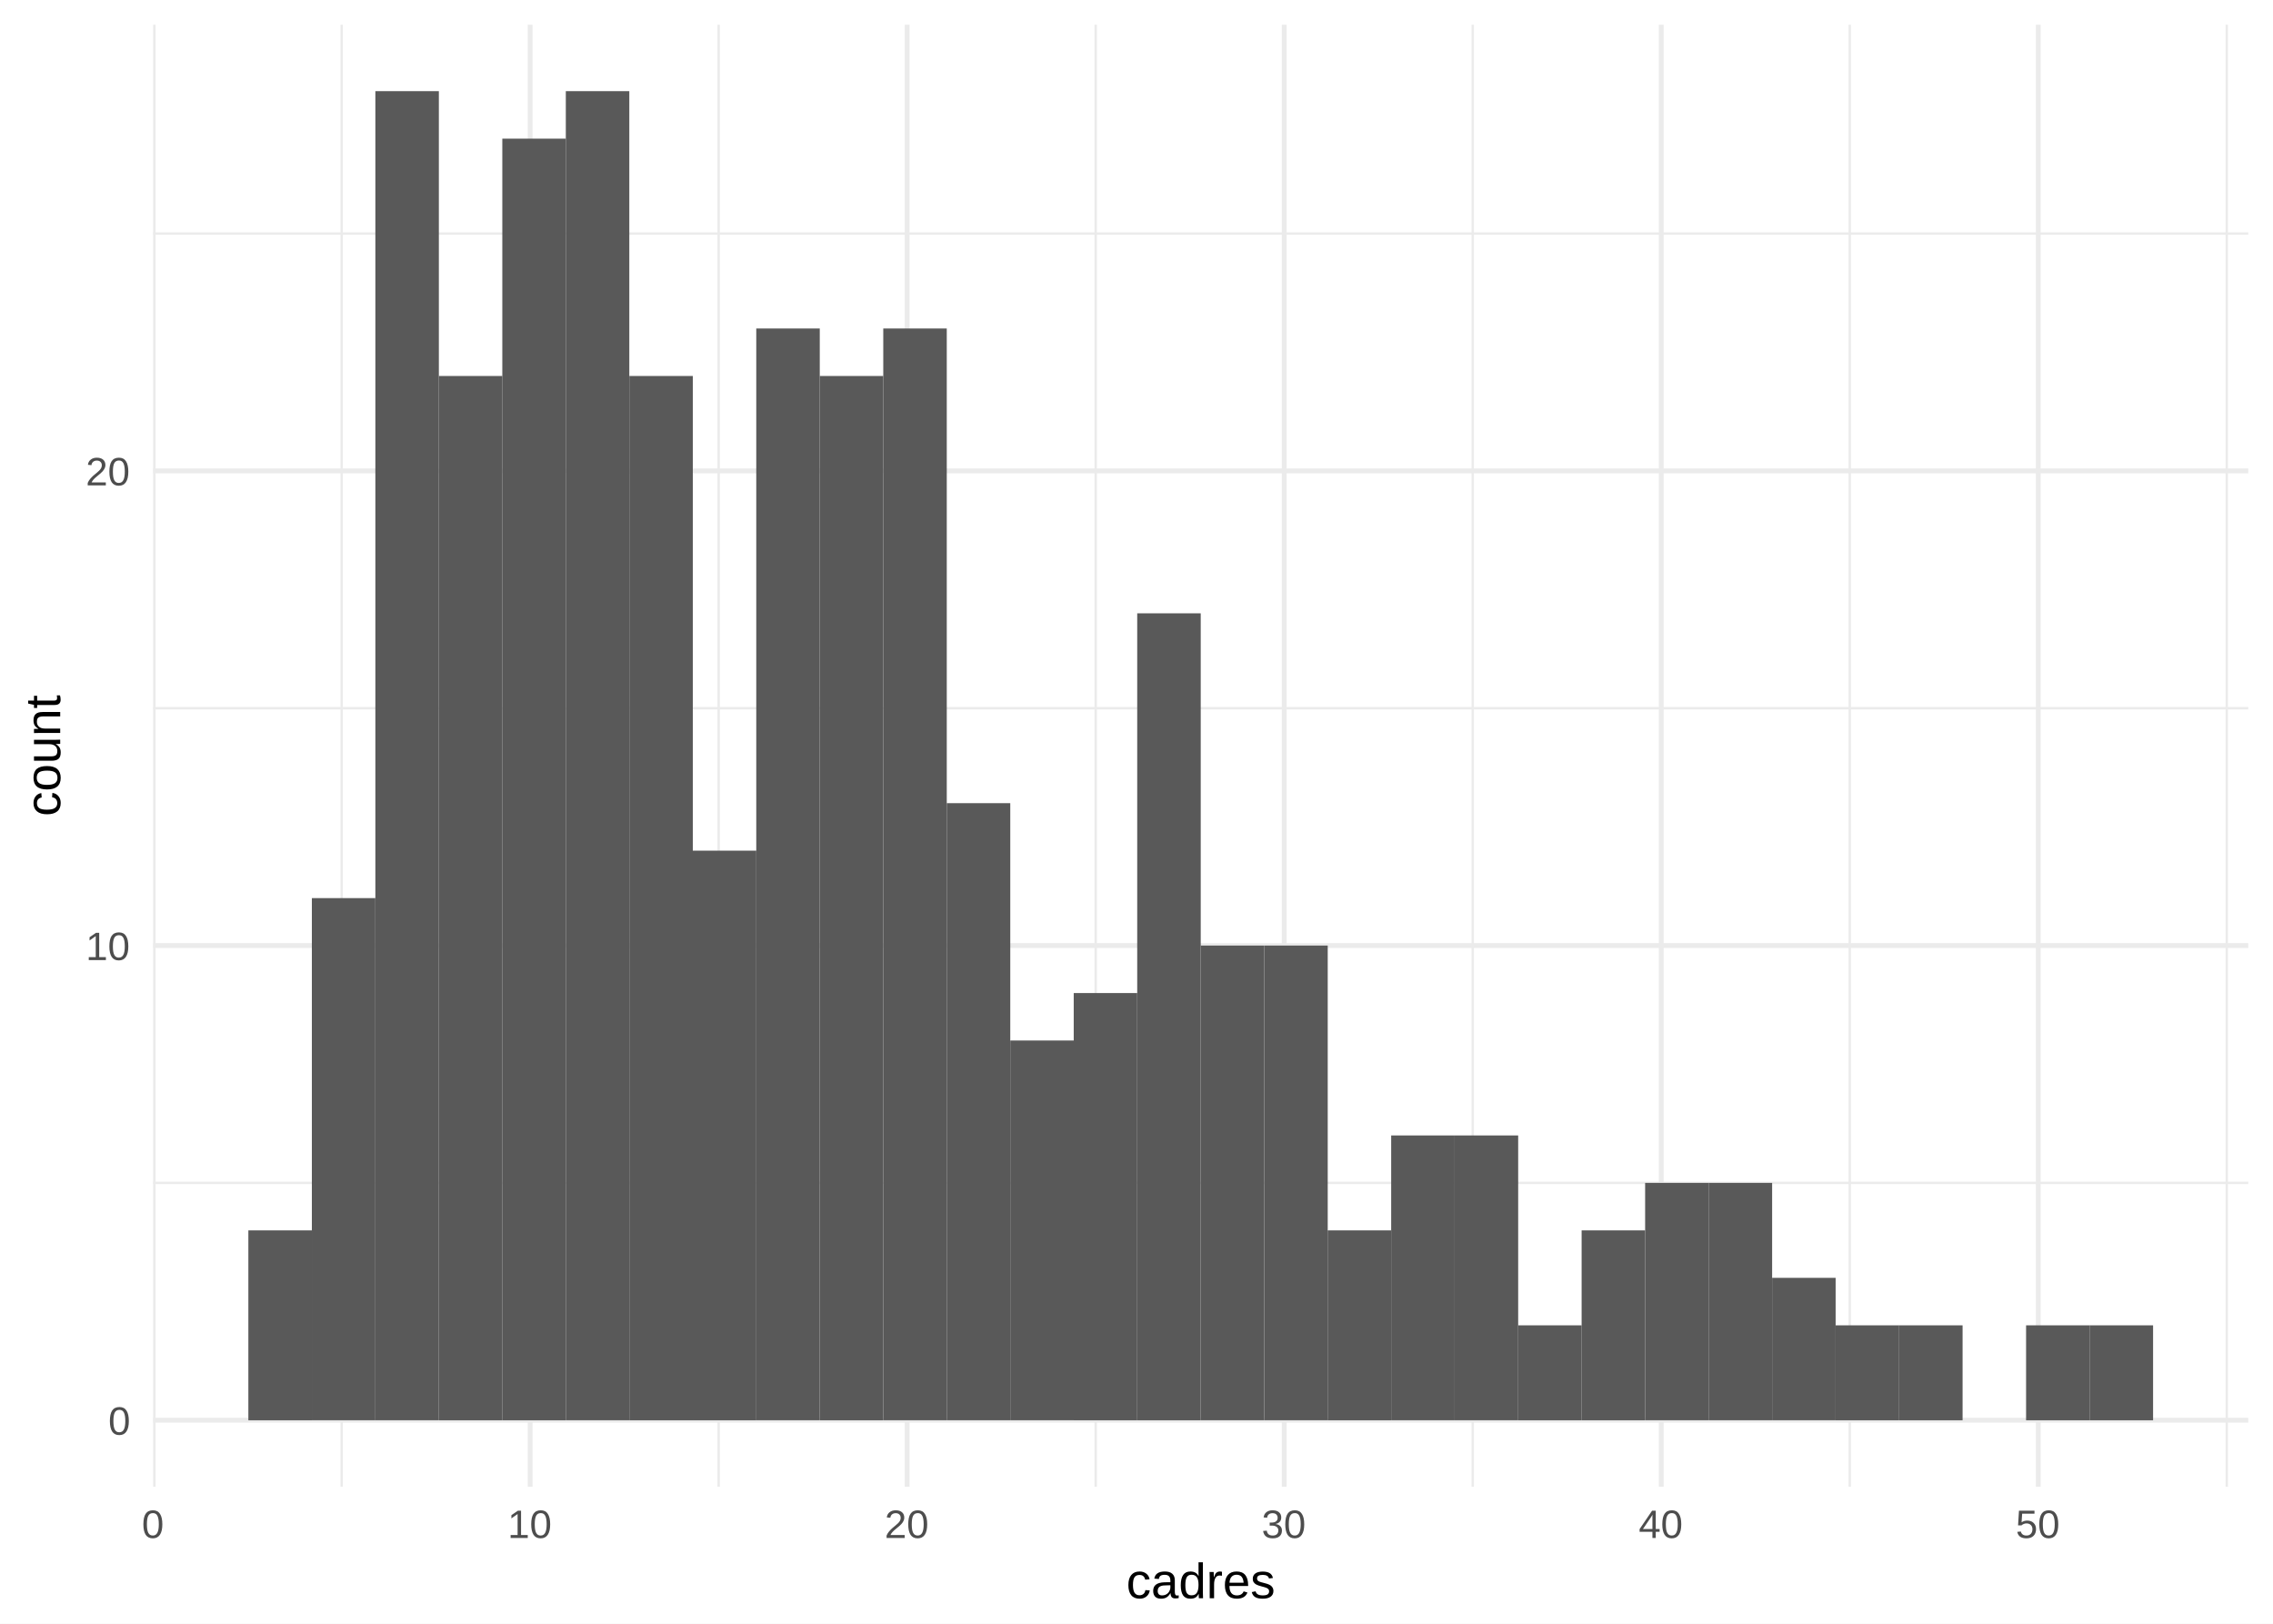
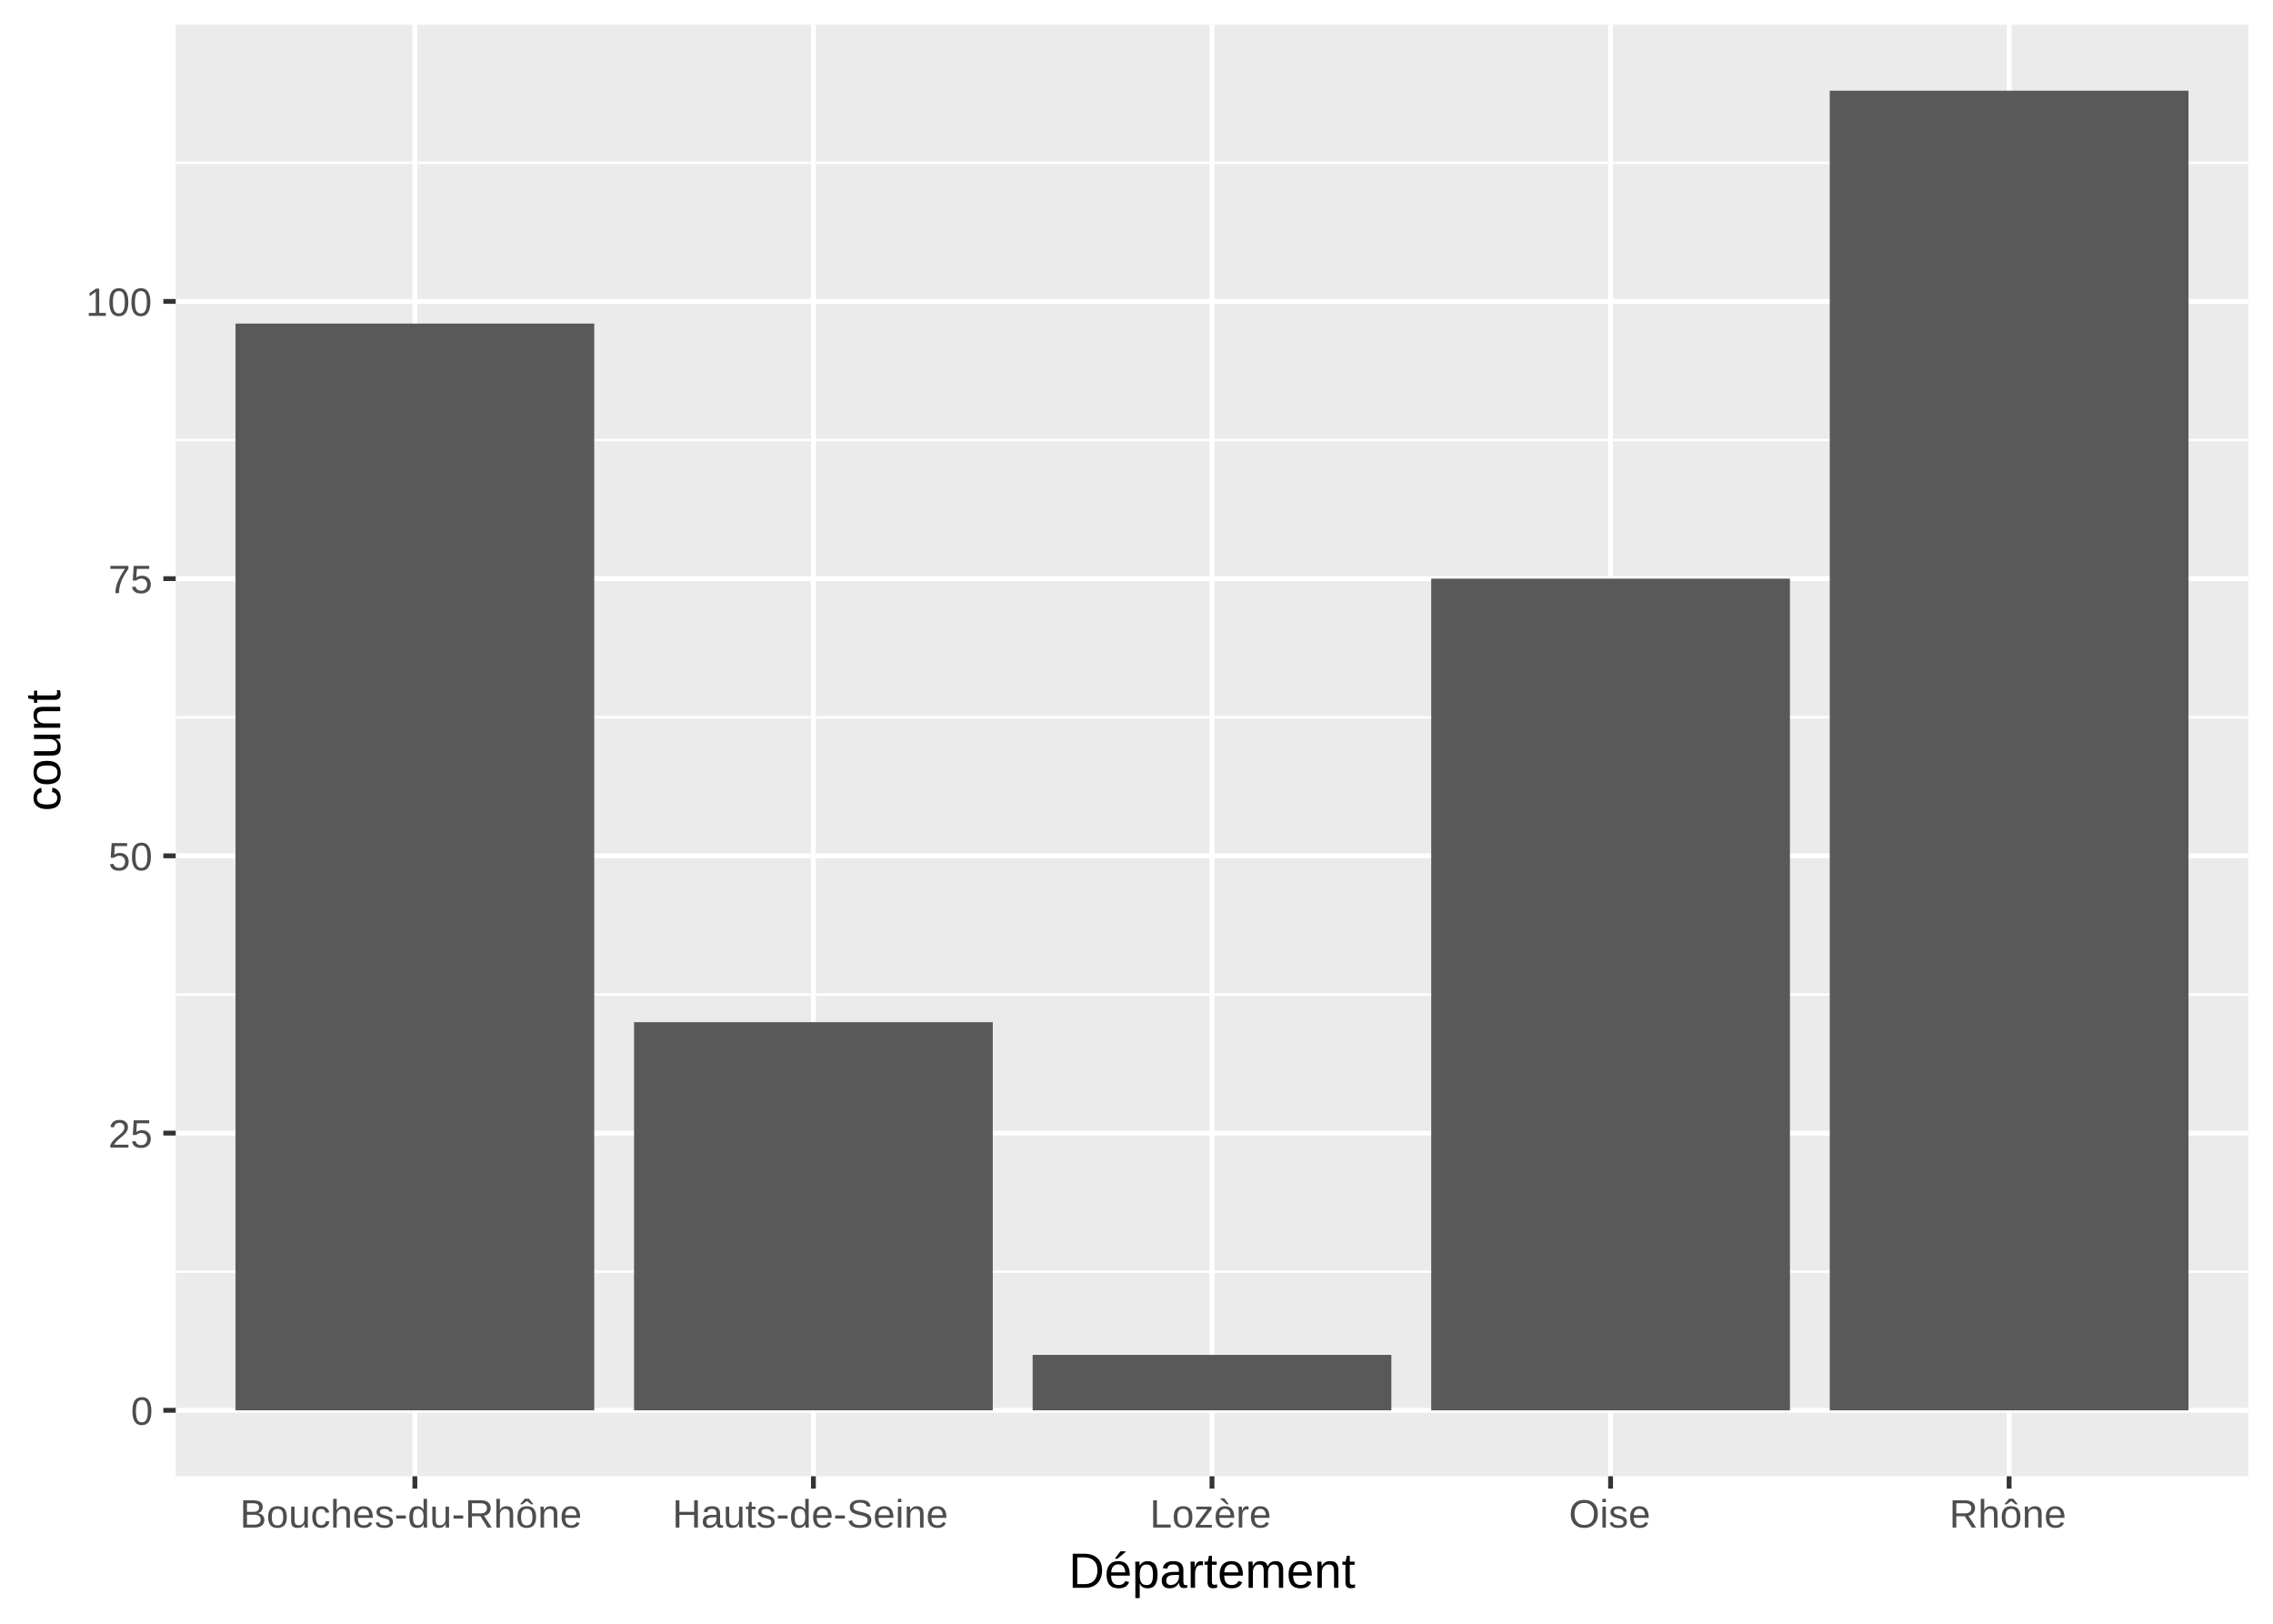
<svg xmlns="http://www.w3.org/2000/svg" viewBox="0 0 504.00 360.00">
  <defs>
    <style type="text/css">
    line, polyline, path, rect, circle {
      fill: none;
      stroke: #000000;
      stroke-linecap: round;
      stroke-linejoin: round;
      stroke-miterlimit: 10.00;
    }
  </style>
  </defs>
  <rect width="100%" height="100%" style="stroke: none; fill: #FFFFFF;" />
+   <rect x="0.00" y="0.00" width="504.00" height="360.00" style="stroke-width: 1.07; stroke: #FFFFFF; fill: #FFFFFF;" />
  <defs>
-     <clipPath id="cpMzMuOTU2Mnw0OTguNTIxfDMyOS42MTd8NS40Nzk0NQ==">
-       <rect x="33.96" y="5.48" width="464.56" height="324.14" />
+     <clipPath id="cpMzguOTYxNXw0OTguNTIxfDMyNy4zMTN8NS40Nzk0NQ==">
+       <rect x="38.96" y="5.48" width="459.56" height="321.83" />
    </clipPath>
  </defs>
-   <polyline points="33.96,262.26 498.52,262.26 " style="stroke-width: 0.53; stroke: #EBEBEB; stroke-linecap: butt;" clip-path="url(#cpMzMuOTU2Mnw0OTguNTIxfDMyOS42MTd8NS40Nzk0NQ==)" />
-   <polyline points="33.96,157.02 498.52,157.02 " style="stroke-width: 0.53; stroke: #EBEBEB; stroke-linecap: butt;" clip-path="url(#cpMzMuOTU2Mnw0OTguNTIxfDMyOS42MTd8NS40Nzk0NQ==)" />
-   <polyline points="33.96,51.78 498.52,51.78 " style="stroke-width: 0.53; stroke: #EBEBEB; stroke-linecap: butt;" clip-path="url(#cpMzMuOTU2Mnw0OTguNTIxfDMyOS42MTd8NS40Nzk0NQ==)" />
-   <polyline points="75.76,329.62 75.76,5.48 " style="stroke-width: 0.53; stroke: #EBEBEB; stroke-linecap: butt;" clip-path="url(#cpMzMuOTU2Mnw0OTguNTIxfDMyOS42MTd8NS40Nzk0NQ==)" />
-   <polyline points="159.35,329.62 159.35,5.48 " style="stroke-width: 0.53; stroke: #EBEBEB; stroke-linecap: butt;" clip-path="url(#cpMzMuOTU2Mnw0OTguNTIxfDMyOS42MTd8NS40Nzk0NQ==)" />
-   <polyline points="242.95,329.62 242.95,5.48 " style="stroke-width: 0.53; stroke: #EBEBEB; stroke-linecap: butt;" clip-path="url(#cpMzMuOTU2Mnw0OTguNTIxfDMyOS42MTd8NS40Nzk0NQ==)" />
-   <polyline points="326.55,329.62 326.55,5.48 " style="stroke-width: 0.53; stroke: #EBEBEB; stroke-linecap: butt;" clip-path="url(#cpMzMuOTU2Mnw0OTguNTIxfDMyOS42MTd8NS40Nzk0NQ==)" />
-   <polyline points="410.15,329.62 410.15,5.48 " style="stroke-width: 0.53; stroke: #EBEBEB; stroke-linecap: butt;" clip-path="url(#cpMzMuOTU2Mnw0OTguNTIxfDMyOS42MTd8NS40Nzk0NQ==)" />
-   <polyline points="493.75,329.62 493.75,5.48 " style="stroke-width: 0.53; stroke: #EBEBEB; stroke-linecap: butt;" clip-path="url(#cpMzMuOTU2Mnw0OTguNTIxfDMyOS42MTd8NS40Nzk0NQ==)" />
-   <polyline points="33.96,314.88 498.52,314.88 " style="stroke-width: 1.07; stroke: #EBEBEB; stroke-linecap: butt;" clip-path="url(#cpMzMuOTU2Mnw0OTguNTIxfDMyOS42MTd8NS40Nzk0NQ==)" />
-   <polyline points="33.96,209.64 498.52,209.64 " style="stroke-width: 1.07; stroke: #EBEBEB; stroke-linecap: butt;" clip-path="url(#cpMzMuOTU2Mnw0OTguNTIxfDMyOS42MTd8NS40Nzk0NQ==)" />
-   <polyline points="33.96,104.40 498.52,104.40 " style="stroke-width: 1.07; stroke: #EBEBEB; stroke-linecap: butt;" clip-path="url(#cpMzMuOTU2Mnw0OTguNTIxfDMyOS42MTd8NS40Nzk0NQ==)" />
-   <polyline points="33.96,329.62 33.96,5.48 " style="stroke-width: 1.07; stroke: #EBEBEB; stroke-linecap: butt;" clip-path="url(#cpMzMuOTU2Mnw0OTguNTIxfDMyOS42MTd8NS40Nzk0NQ==)" />
-   <polyline points="117.55,329.62 117.55,5.48 " style="stroke-width: 1.07; stroke: #EBEBEB; stroke-linecap: butt;" clip-path="url(#cpMzMuOTU2Mnw0OTguNTIxfDMyOS42MTd8NS40Nzk0NQ==)" />
-   <polyline points="201.15,329.62 201.15,5.48 " style="stroke-width: 1.07; stroke: #EBEBEB; stroke-linecap: butt;" clip-path="url(#cpMzMuOTU2Mnw0OTguNTIxfDMyOS42MTd8NS40Nzk0NQ==)" />
-   <polyline points="284.75,329.62 284.75,5.48 " style="stroke-width: 1.07; stroke: #EBEBEB; stroke-linecap: butt;" clip-path="url(#cpMzMuOTU2Mnw0OTguNTIxfDMyOS42MTd8NS40Nzk0NQ==)" />
-   <polyline points="368.35,329.62 368.35,5.48 " style="stroke-width: 1.07; stroke: #EBEBEB; stroke-linecap: butt;" clip-path="url(#cpMzMuOTU2Mnw0OTguNTIxfDMyOS42MTd8NS40Nzk0NQ==)" />
-   <polyline points="451.95,329.62 451.95,5.48 " style="stroke-width: 1.07; stroke: #EBEBEB; stroke-linecap: butt;" clip-path="url(#cpMzMuOTU2Mnw0OTguNTIxfDMyOS42MTd8NS40Nzk0NQ==)" />
-   <rect x="55.07" y="272.79" width="14.08" height="42.10" style="stroke-width: 1.07; stroke: none; stroke-linecap: butt; fill: #595959;" clip-path="url(#cpMzMuOTU2Mnw0OTguNTIxfDMyOS42MTd8NS40Nzk0NQ==)" />
-   <rect x="69.15" y="199.12" width="14.08" height="115.76" style="stroke-width: 1.07; stroke: none; stroke-linecap: butt; fill: #595959;" clip-path="url(#cpMzMuOTU2Mnw0OTguNTIxfDMyOS42MTd8NS40Nzk0NQ==)" />
-   <rect x="83.23" y="20.21" width="14.08" height="294.67" style="stroke-width: 1.07; stroke: none; stroke-linecap: butt; fill: #595959;" clip-path="url(#cpMzMuOTU2Mnw0OTguNTIxfDMyOS42MTd8NS40Nzk0NQ==)" />
-   <rect x="97.31" y="83.36" width="14.08" height="231.53" style="stroke-width: 1.07; stroke: none; stroke-linecap: butt; fill: #595959;" clip-path="url(#cpMzMuOTU2Mnw0OTguNTIxfDMyOS42MTd8NS40Nzk0NQ==)" />
-   <rect x="111.38" y="30.74" width="14.08" height="284.15" style="stroke-width: 1.07; stroke: none; stroke-linecap: butt; fill: #595959;" clip-path="url(#cpMzMuOTU2Mnw0OTguNTIxfDMyOS42MTd8NS40Nzk0NQ==)" />
-   <rect x="125.46" y="20.21" width="14.08" height="294.67" style="stroke-width: 1.07; stroke: none; stroke-linecap: butt; fill: #595959;" clip-path="url(#cpMzMuOTU2Mnw0OTguNTIxfDMyOS42MTd8NS40Nzk0NQ==)" />
-   <rect x="139.54" y="83.36" width="14.08" height="231.53" style="stroke-width: 1.07; stroke: none; stroke-linecap: butt; fill: #595959;" clip-path="url(#cpMzMuOTU2Mnw0OTguNTIxfDMyOS42MTd8NS40Nzk0NQ==)" />
-   <rect x="153.62" y="188.60" width="14.08" height="126.29" style="stroke-width: 1.07; stroke: none; stroke-linecap: butt; fill: #595959;" clip-path="url(#cpMzMuOTU2Mnw0OTguNTIxfDMyOS42MTd8NS40Nzk0NQ==)" />
-   <rect x="167.69" y="72.83" width="14.08" height="242.05" style="stroke-width: 1.07; stroke: none; stroke-linecap: butt; fill: #595959;" clip-path="url(#cpMzMuOTU2Mnw0OTguNTIxfDMyOS42MTd8NS40Nzk0NQ==)" />
-   <rect x="181.77" y="83.36" width="14.08" height="231.53" style="stroke-width: 1.07; stroke: none; stroke-linecap: butt; fill: #595959;" clip-path="url(#cpMzMuOTU2Mnw0OTguNTIxfDMyOS42MTd8NS40Nzk0NQ==)" />
-   <rect x="195.85" y="72.83" width="14.08" height="242.05" style="stroke-width: 1.07; stroke: none; stroke-linecap: butt; fill: #595959;" clip-path="url(#cpMzMuOTU2Mnw0OTguNTIxfDMyOS42MTd8NS40Nzk0NQ==)" />
-   <rect x="209.93" y="178.07" width="14.08" height="136.81" style="stroke-width: 1.07; stroke: none; stroke-linecap: butt; fill: #595959;" clip-path="url(#cpMzMuOTU2Mnw0OTguNTIxfDMyOS42MTd8NS40Nzk0NQ==)" />
-   <rect x="224.01" y="230.69" width="14.08" height="84.19" style="stroke-width: 1.07; stroke: none; stroke-linecap: butt; fill: #595959;" clip-path="url(#cpMzMuOTU2Mnw0OTguNTIxfDMyOS42MTd8NS40Nzk0NQ==)" />
-   <rect x="238.08" y="220.17" width="14.08" height="94.72" style="stroke-width: 1.07; stroke: none; stroke-linecap: butt; fill: #595959;" clip-path="url(#cpMzMuOTU2Mnw0OTguNTIxfDMyOS42MTd8NS40Nzk0NQ==)" />
-   <rect x="252.16" y="135.98" width="14.08" height="178.91" style="stroke-width: 1.07; stroke: none; stroke-linecap: butt; fill: #595959;" clip-path="url(#cpMzMuOTU2Mnw0OTguNTIxfDMyOS42MTd8NS40Nzk0NQ==)" />
-   <rect x="266.24" y="209.64" width="14.08" height="105.24" style="stroke-width: 1.07; stroke: none; stroke-linecap: butt; fill: #595959;" clip-path="url(#cpMzMuOTU2Mnw0OTguNTIxfDMyOS42MTd8NS40Nzk0NQ==)" />
-   <rect x="280.32" y="209.64" width="14.08" height="105.24" style="stroke-width: 1.07; stroke: none; stroke-linecap: butt; fill: #595959;" clip-path="url(#cpMzMuOTU2Mnw0OTguNTIxfDMyOS42MTd8NS40Nzk0NQ==)" />
-   <rect x="294.39" y="272.79" width="14.08" height="42.10" style="stroke-width: 1.07; stroke: none; stroke-linecap: butt; fill: #595959;" clip-path="url(#cpMzMuOTU2Mnw0OTguNTIxfDMyOS42MTd8NS40Nzk0NQ==)" />
-   <rect x="308.47" y="251.74" width="14.08" height="63.14" style="stroke-width: 1.07; stroke: none; stroke-linecap: butt; fill: #595959;" clip-path="url(#cpMzMuOTU2Mnw0OTguNTIxfDMyOS42MTd8NS40Nzk0NQ==)" />
-   <rect x="322.55" y="251.74" width="14.08" height="63.14" style="stroke-width: 1.07; stroke: none; stroke-linecap: butt; fill: #595959;" clip-path="url(#cpMzMuOTU2Mnw0OTguNTIxfDMyOS42MTd8NS40Nzk0NQ==)" />
-   <rect x="336.63" y="293.84" width="14.08" height="21.05" style="stroke-width: 1.07; stroke: none; stroke-linecap: butt; fill: #595959;" clip-path="url(#cpMzMuOTU2Mnw0OTguNTIxfDMyOS42MTd8NS40Nzk0NQ==)" />
-   <rect x="350.70" y="272.79" width="14.08" height="42.10" style="stroke-width: 1.07; stroke: none; stroke-linecap: butt; fill: #595959;" clip-path="url(#cpMzMuOTU2Mnw0OTguNTIxfDMyOS42MTd8NS40Nzk0NQ==)" />
-   <rect x="364.78" y="262.26" width="14.08" height="52.62" style="stroke-width: 1.07; stroke: none; stroke-linecap: butt; fill: #595959;" clip-path="url(#cpMzMuOTU2Mnw0OTguNTIxfDMyOS42MTd8NS40Nzk0NQ==)" />
-   <rect x="378.86" y="262.26" width="14.08" height="52.62" style="stroke-width: 1.07; stroke: none; stroke-linecap: butt; fill: #595959;" clip-path="url(#cpMzMuOTU2Mnw0OTguNTIxfDMyOS42MTd8NS40Nzk0NQ==)" />
-   <rect x="392.94" y="283.31" width="14.08" height="31.57" style="stroke-width: 1.07; stroke: none; stroke-linecap: butt; fill: #595959;" clip-path="url(#cpMzMuOTU2Mnw0OTguNTIxfDMyOS42MTd8NS40Nzk0NQ==)" />
-   <rect x="407.02" y="293.84" width="14.08" height="21.05" style="stroke-width: 1.07; stroke: none; stroke-linecap: butt; fill: #595959;" clip-path="url(#cpMzMuOTU2Mnw0OTguNTIxfDMyOS42MTd8NS40Nzk0NQ==)" />
-   <rect x="421.09" y="293.84" width="14.08" height="21.05" style="stroke-width: 1.07; stroke: none; stroke-linecap: butt; fill: #595959;" clip-path="url(#cpMzMuOTU2Mnw0OTguNTIxfDMyOS42MTd8NS40Nzk0NQ==)" />
-   <rect x="435.17" y="314.88" width="14.08" height="0.00" style="stroke-width: 1.07; stroke: none; stroke-linecap: butt; fill: #595959;" clip-path="url(#cpMzMuOTU2Mnw0OTguNTIxfDMyOS42MTd8NS40Nzk0NQ==)" />
-   <rect x="449.25" y="293.84" width="14.08" height="21.05" style="stroke-width: 1.07; stroke: none; stroke-linecap: butt; fill: #595959;" clip-path="url(#cpMzMuOTU2Mnw0OTguNTIxfDMyOS42MTd8NS40Nzk0NQ==)" />
-   <rect x="463.33" y="293.84" width="14.08" height="21.05" style="stroke-width: 1.07; stroke: none; stroke-linecap: butt; fill: #595959;" clip-path="url(#cpMzMuOTU2Mnw0OTguNTIxfDMyOS42MTd8NS40Nzk0NQ==)" />
+   <rect x="38.96" y="5.48" width="459.56" height="321.83" style="stroke-width: 1.07; stroke: none; fill: #EBEBEB;" clip-path="url(#cpMzguOTYxNXw0OTguNTIxfDMyNy4zMTN8NS40Nzk0NQ==)" />
+   <polyline points="38.96,281.95 498.52,281.95 " style="stroke-width: 0.53; stroke: #FFFFFF; stroke-linecap: butt;" clip-path="url(#cpMzguOTYxNXw0OTguNTIxfDMyNy4zMTN8NS40Nzk0NQ==)" />
+   <polyline points="38.96,220.49 498.52,220.49 " style="stroke-width: 0.53; stroke: #FFFFFF; stroke-linecap: butt;" clip-path="url(#cpMzguOTYxNXw0OTguNTIxfDMyNy4zMTN8NS40Nzk0NQ==)" />
+   <polyline points="38.96,159.02 498.52,159.02 " style="stroke-width: 0.53; stroke: #FFFFFF; stroke-linecap: butt;" clip-path="url(#cpMzguOTYxNXw0OTguNTIxfDMyNy4zMTN8NS40Nzk0NQ==)" />
+   <polyline points="38.96,97.55 498.52,97.55 " style="stroke-width: 0.53; stroke: #FFFFFF; stroke-linecap: butt;" clip-path="url(#cpMzguOTYxNXw0OTguNTIxfDMyNy4zMTN8NS40Nzk0NQ==)" />
+   <polyline points="38.96,36.09 498.52,36.09 " style="stroke-width: 0.53; stroke: #FFFFFF; stroke-linecap: butt;" clip-path="url(#cpMzguOTYxNXw0OTguNTIxfDMyNy4zMTN8NS40Nzk0NQ==)" />
+   <polyline points="38.96,312.68 498.52,312.68 " style="stroke-width: 1.07; stroke: #FFFFFF; stroke-linecap: butt;" clip-path="url(#cpMzguOTYxNXw0OTguNTIxfDMyNy4zMTN8NS40Nzk0NQ==)" />
+   <polyline points="38.96,251.22 498.52,251.22 " style="stroke-width: 1.07; stroke: #FFFFFF; stroke-linecap: butt;" clip-path="url(#cpMzguOTYxNXw0OTguNTIxfDMyNy4zMTN8NS40Nzk0NQ==)" />
+   <polyline points="38.96,189.75 498.52,189.75 " style="stroke-width: 1.07; stroke: #FFFFFF; stroke-linecap: butt;" clip-path="url(#cpMzguOTYxNXw0OTguNTIxfDMyNy4zMTN8NS40Nzk0NQ==)" />
+   <polyline points="38.96,128.29 498.52,128.29 " style="stroke-width: 1.07; stroke: #FFFFFF; stroke-linecap: butt;" clip-path="url(#cpMzguOTYxNXw0OTguNTIxfDMyNy4zMTN8NS40Nzk0NQ==)" />
+   <polyline points="38.96,66.82 498.52,66.82 " style="stroke-width: 1.07; stroke: #FFFFFF; stroke-linecap: butt;" clip-path="url(#cpMzguOTYxNXw0OTguNTIxfDMyNy4zMTN8NS40Nzk0NQ==)" />
+   <polyline points="91.99,327.31 91.99,5.48 " style="stroke-width: 1.07; stroke: #FFFFFF; stroke-linecap: butt;" clip-path="url(#cpMzguOTYxNXw0OTguNTIxfDMyNy4zMTN8NS40Nzk0NQ==)" />
+   <polyline points="180.36,327.31 180.36,5.48 " style="stroke-width: 1.07; stroke: #FFFFFF; stroke-linecap: butt;" clip-path="url(#cpMzguOTYxNXw0OTguNTIxfDMyNy4zMTN8NS40Nzk0NQ==)" />
+   <polyline points="268.74,327.31 268.74,5.48 " style="stroke-width: 1.07; stroke: #FFFFFF; stroke-linecap: butt;" clip-path="url(#cpMzguOTYxNXw0OTguNTIxfDMyNy4zMTN8NS40Nzk0NQ==)" />
+   <polyline points="357.12,327.31 357.12,5.48 " style="stroke-width: 1.07; stroke: #FFFFFF; stroke-linecap: butt;" clip-path="url(#cpMzguOTYxNXw0OTguNTIxfDMyNy4zMTN8NS40Nzk0NQ==)" />
+   <polyline points="445.49,327.31 445.49,5.48 " style="stroke-width: 1.07; stroke: #FFFFFF; stroke-linecap: butt;" clip-path="url(#cpMzguOTYxNXw0OTguNTIxfDMyNy4zMTN8NS40Nzk0NQ==)" />
+   <rect x="52.22" y="71.74" width="79.54" height="240.94" style="stroke-width: 1.07; stroke: none; stroke-linecap: butt; fill: #595959;" clip-path="url(#cpMzguOTYxNXw0OTguNTIxfDMyNy4zMTN8NS40Nzk0NQ==)" />
+   <rect x="140.59" y="226.63" width="79.54" height="86.05" style="stroke-width: 1.07; stroke: none; stroke-linecap: butt; fill: #595959;" clip-path="url(#cpMzguOTYxNXw0OTguNTIxfDMyNy4zMTN8NS40Nzk0NQ==)" />
+   <rect x="228.97" y="300.39" width="79.54" height="12.29" style="stroke-width: 1.07; stroke: none; stroke-linecap: butt; fill: #595959;" clip-path="url(#cpMzguOTYxNXw0OTguNTIxfDMyNy4zMTN8NS40Nzk0NQ==)" />
+   <rect x="317.35" y="128.29" width="79.54" height="184.40" style="stroke-width: 1.07; stroke: none; stroke-linecap: butt; fill: #595959;" clip-path="url(#cpMzguOTYxNXw0OTguNTIxfDMyNy4zMTN8NS40Nzk0NQ==)" />
+   <rect x="405.72" y="20.11" width="79.54" height="292.58" style="stroke-width: 1.07; stroke: none; stroke-linecap: butt; fill: #595959;" clip-path="url(#cpMzguOTYxNXw0OTguNTIxfDMyNy4zMTN8NS40Nzk0NQ==)" />
  <defs>
    <clipPath id="cpMHw1MDR8MzYwfDA=">
      <rect x="0.00" y="0.00" width="504.00" height="360.00" />
    </clipPath>
  </defs>
  <g clip-path="url(#cpMHw1MDR8MzYwfDA=)">
-     <text x="24.02" y="318.10" style="font-size: 8.80px; fill: #4D4D4D; font-family: Arial;" textLength="5.01px" lengthAdjust="spacingAndGlyphs">0</text>
+     <text x="29.02" y="315.90" style="font-size: 8.80px; fill: #4D4D4D; font-family: Arial;" textLength="5.01px" lengthAdjust="spacingAndGlyphs">0</text>
  </g>
  <g clip-path="url(#cpMHw1MDR8MzYwfDA=)">
-     <text x="19.01" y="212.86" style="font-size: 8.80px; fill: #4D4D4D; font-family: Arial;" textLength="10.01px" lengthAdjust="spacingAndGlyphs">10</text>
+     <text x="24.02" y="254.44" style="font-size: 8.80px; fill: #4D4D4D; font-family: Arial;" textLength="10.01px" lengthAdjust="spacingAndGlyphs">25</text>
  </g>
  <g clip-path="url(#cpMHw1MDR8MzYwfDA=)">
-     <text x="19.01" y="107.62" style="font-size: 8.80px; fill: #4D4D4D; font-family: Arial;" textLength="10.01px" lengthAdjust="spacingAndGlyphs">20</text>
+     <text x="24.02" y="192.97" style="font-size: 8.80px; fill: #4D4D4D; font-family: Arial;" textLength="10.01px" lengthAdjust="spacingAndGlyphs">50</text>
  </g>
  <g clip-path="url(#cpMHw1MDR8MzYwfDA=)">
-     <text x="31.45" y="340.99" style="font-size: 8.80px; fill: #4D4D4D; font-family: Arial;" textLength="5.01px" lengthAdjust="spacingAndGlyphs">0</text>
+     <text x="24.02" y="131.51" style="font-size: 8.80px; fill: #4D4D4D; font-family: Arial;" textLength="10.01px" lengthAdjust="spacingAndGlyphs">75</text>
  </g>
  <g clip-path="url(#cpMHw1MDR8MzYwfDA=)">
-     <text x="112.55" y="340.99" style="font-size: 8.80px; fill: #4D4D4D; font-family: Arial;" textLength="10.01px" lengthAdjust="spacingAndGlyphs">10</text>
+     <text x="19.01" y="70.04" style="font-size: 8.80px; fill: #4D4D4D; font-family: Arial;" textLength="15.02px" lengthAdjust="spacingAndGlyphs">100</text>
+   </g>
+   <polyline points="36.22,312.68 38.96,312.68 " style="stroke-width: 1.07; stroke: #333333; stroke-linecap: butt;" clip-path="url(#cpMHw1MDR8MzYwfDA=)" />
+   <polyline points="36.22,251.22 38.96,251.22 " style="stroke-width: 1.07; stroke: #333333; stroke-linecap: butt;" clip-path="url(#cpMHw1MDR8MzYwfDA=)" />
+   <polyline points="36.22,189.75 38.96,189.75 " style="stroke-width: 1.07; stroke: #333333; stroke-linecap: butt;" clip-path="url(#cpMHw1MDR8MzYwfDA=)" />
+   <polyline points="36.22,128.29 38.96,128.29 " style="stroke-width: 1.07; stroke: #333333; stroke-linecap: butt;" clip-path="url(#cpMHw1MDR8MzYwfDA=)" />
+   <polyline points="36.22,66.82 38.96,66.82 " style="stroke-width: 1.07; stroke: #333333; stroke-linecap: butt;" clip-path="url(#cpMHw1MDR8MzYwfDA=)" />
+   <polyline points="91.99,330.05 91.99,327.31 " style="stroke-width: 1.07; stroke: #333333; stroke-linecap: butt;" clip-path="url(#cpMHw1MDR8MzYwfDA=)" />
+   <polyline points="180.36,330.05 180.36,327.31 " style="stroke-width: 1.07; stroke: #333333; stroke-linecap: butt;" clip-path="url(#cpMHw1MDR8MzYwfDA=)" />
+   <polyline points="268.74,330.05 268.74,327.31 " style="stroke-width: 1.07; stroke: #333333; stroke-linecap: butt;" clip-path="url(#cpMHw1MDR8MzYwfDA=)" />
+   <polyline points="357.12,330.05 357.12,327.31 " style="stroke-width: 1.07; stroke: #333333; stroke-linecap: butt;" clip-path="url(#cpMHw1MDR8MzYwfDA=)" />
+   <polyline points="445.49,330.05 445.49,327.31 " style="stroke-width: 1.07; stroke: #333333; stroke-linecap: butt;" clip-path="url(#cpMHw1MDR8MzYwfDA=)" />
+   <g clip-path="url(#cpMHw1MDR8MzYwfDA=)">
+     <text x="53.21" y="338.68" style="font-size: 8.80px; fill: #4D4D4D; font-family: Arial;" textLength="77.55px" lengthAdjust="spacingAndGlyphs">Bouches-du-Rhône</text>
  </g>
  <g clip-path="url(#cpMHw1MDR8MzYwfDA=)">
-     <text x="196.15" y="340.99" style="font-size: 8.80px; fill: #4D4D4D; font-family: Arial;" textLength="10.01px" lengthAdjust="spacingAndGlyphs">20</text>
+     <text x="149.10" y="338.68" style="font-size: 8.80px; fill: #4D4D4D; font-family: Arial;" textLength="62.53px" lengthAdjust="spacingAndGlyphs">Hauts-de-Seine</text>
  </g>
  <g clip-path="url(#cpMHw1MDR8MzYwfDA=)">
-     <text x="279.75" y="340.99" style="font-size: 8.80px; fill: #4D4D4D; font-family: Arial;" textLength="10.01px" lengthAdjust="spacingAndGlyphs">30</text>
+     <text x="254.98" y="338.68" style="font-size: 8.80px; fill: #4D4D4D; font-family: Arial;" textLength="27.52px" lengthAdjust="spacingAndGlyphs">Lozère</text>
  </g>
  <g clip-path="url(#cpMHw1MDR8MzYwfDA=)">
-     <text x="363.35" y="340.99" style="font-size: 8.80px; fill: #4D4D4D; font-family: Arial;" textLength="10.01px" lengthAdjust="spacingAndGlyphs">40</text>
+     <text x="347.87" y="338.68" style="font-size: 8.80px; fill: #4D4D4D; font-family: Arial;" textLength="18.51px" lengthAdjust="spacingAndGlyphs">Oise</text>
  </g>
  <g clip-path="url(#cpMHw1MDR8MzYwfDA=)">
-     <text x="446.94" y="340.99" style="font-size: 8.80px; fill: #4D4D4D; font-family: Arial;" textLength="10.01px" lengthAdjust="spacingAndGlyphs">50</text>
+     <text x="432.23" y="338.68" style="font-size: 8.80px; fill: #4D4D4D; font-family: Arial;" textLength="26.52px" lengthAdjust="spacingAndGlyphs">Rhône</text>
  </g>
  <g clip-path="url(#cpMHw1MDR8MzYwfDA=)">
-     <text x="249.73" y="354.34" style="font-size: 11.00px; font-family: Arial;" textLength="33.02px" lengthAdjust="spacingAndGlyphs">cadres</text>
+     <text x="236.95" y="352.04" style="font-size: 11.00px; font-family: Arial;" textLength="63.59px" lengthAdjust="spacingAndGlyphs">Département</text>
  </g>
  <g clip-path="url(#cpMHw1MDR8MzYwfDA=)">
-     <text transform="translate(13.35,181.00) rotate(-90)" style="font-size: 11.00px; font-family: Arial;" textLength="26.91px" lengthAdjust="spacingAndGlyphs">count</text>
+     <text transform="translate(13.35,179.85) rotate(-90)" style="font-size: 11.00px; font-family: Arial;" textLength="26.91px" lengthAdjust="spacingAndGlyphs">count</text>
  </g>
</svg>
